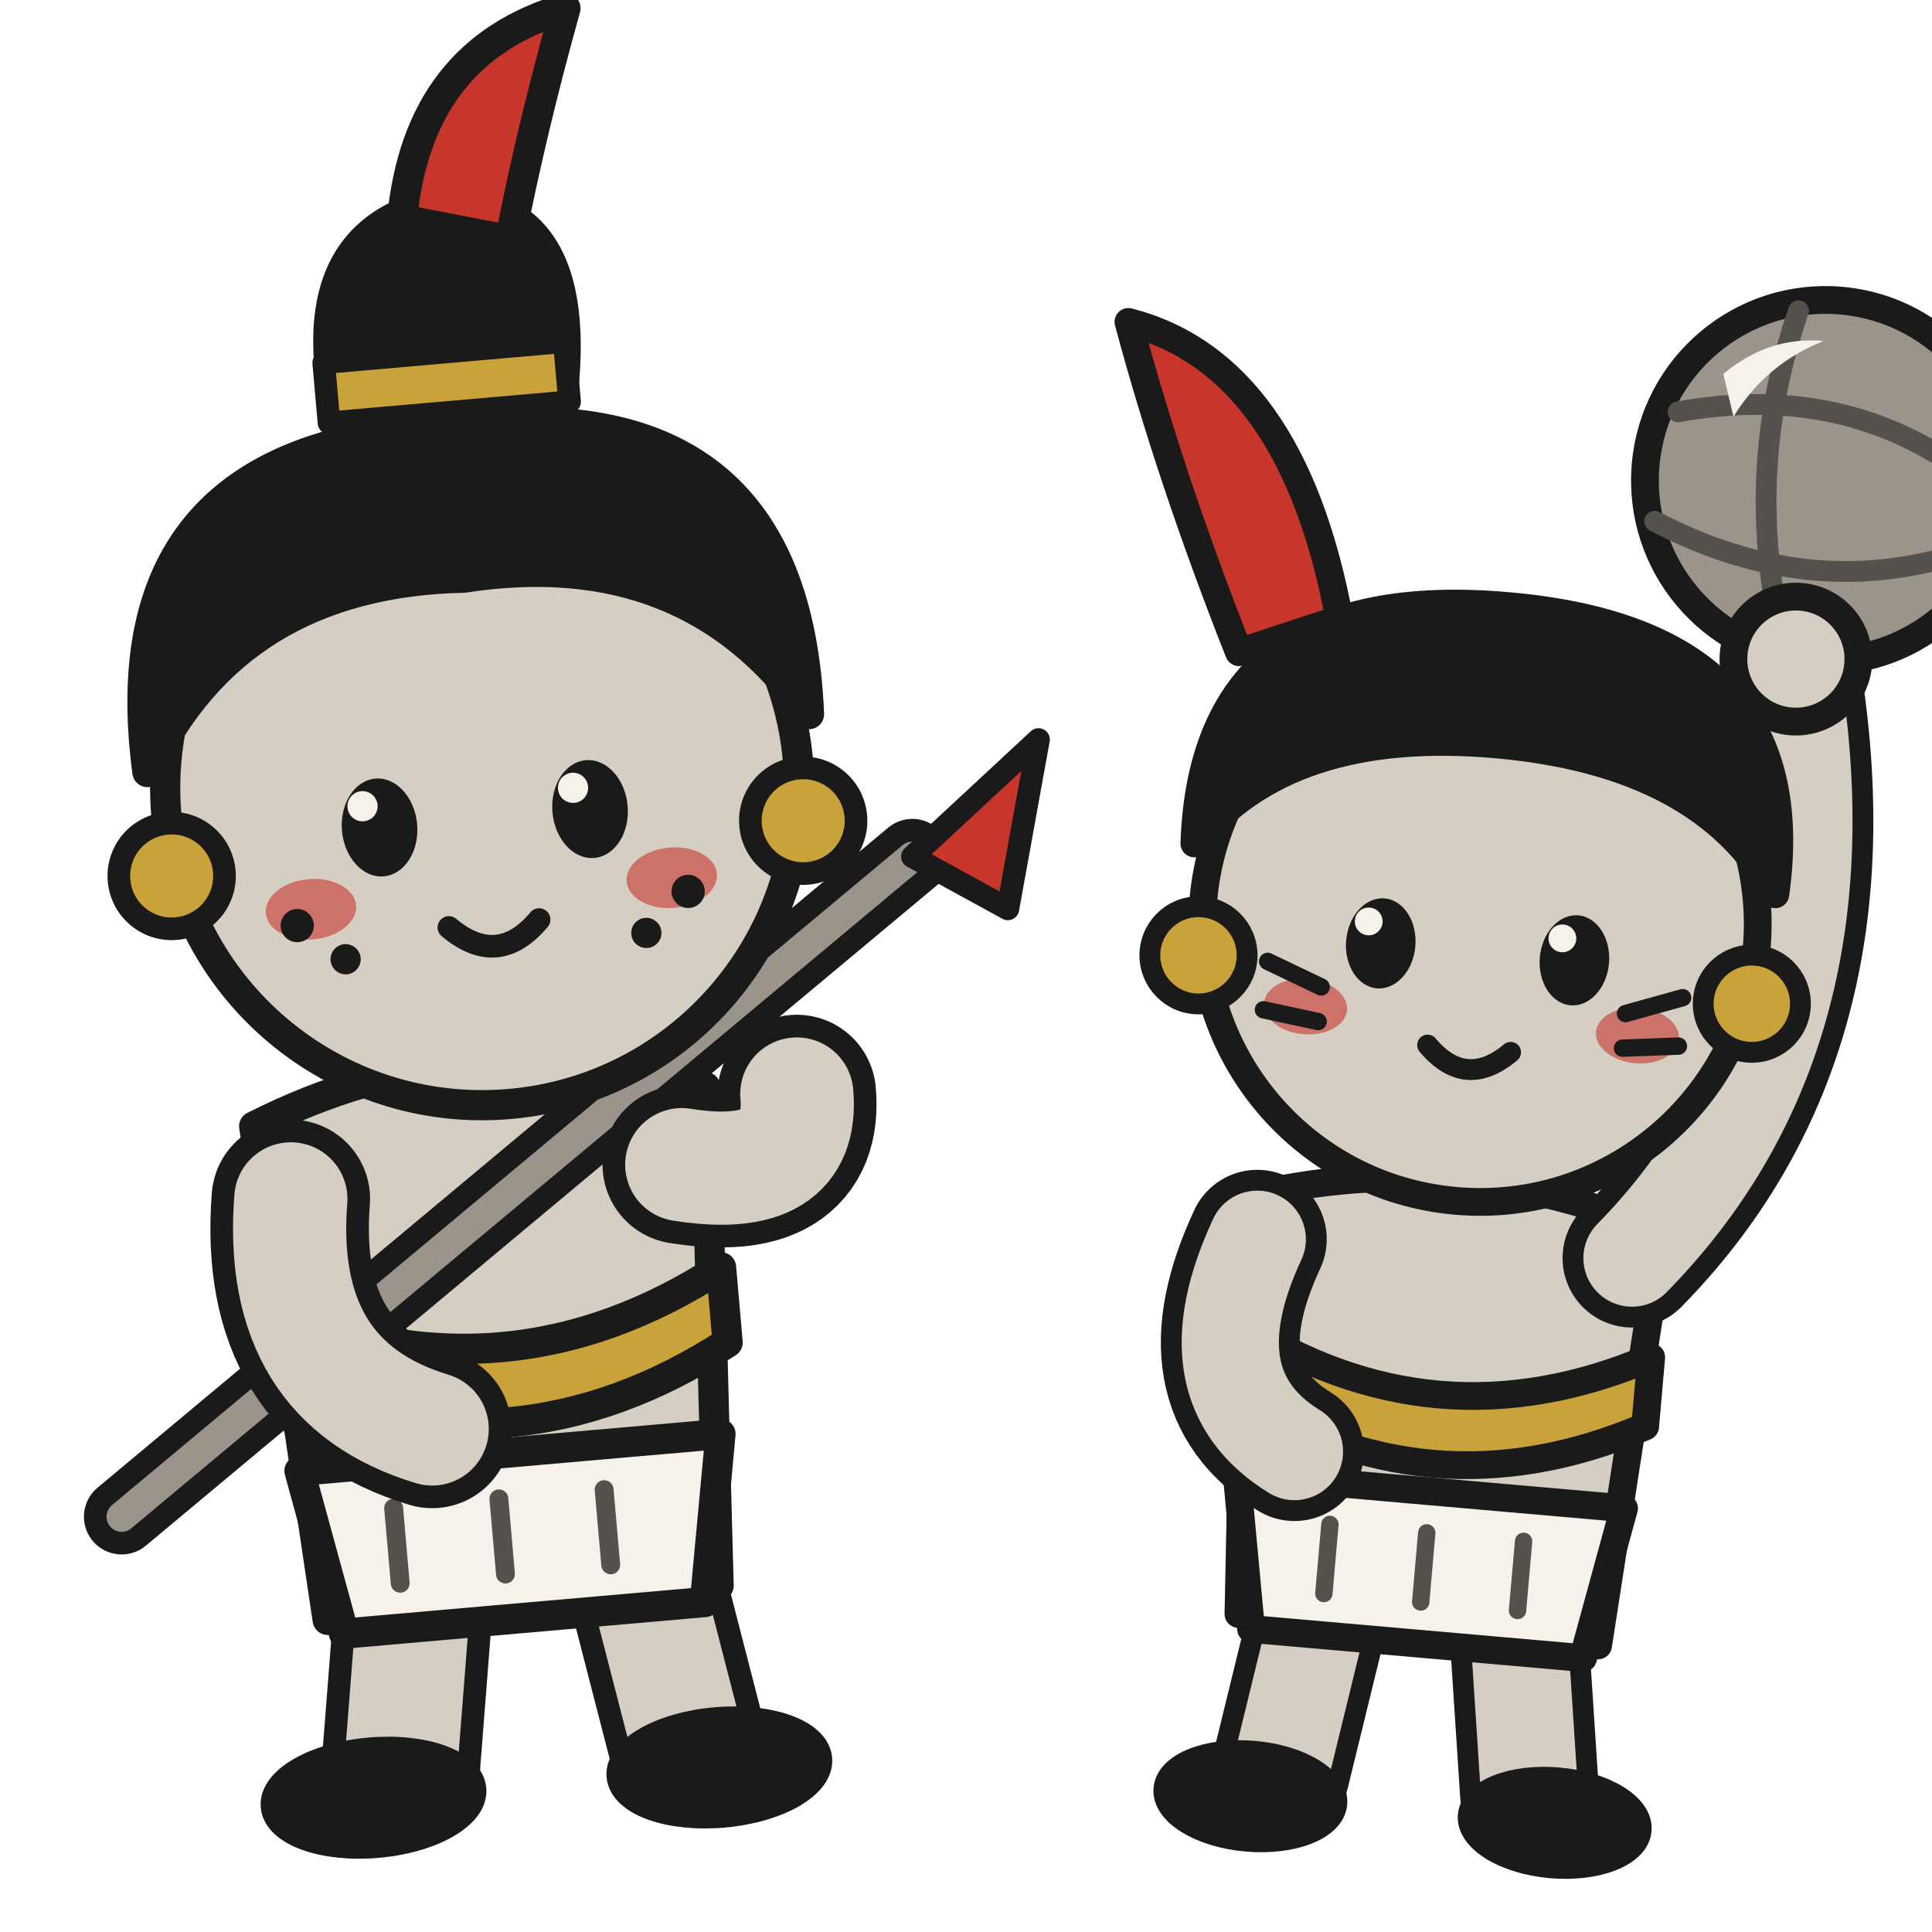
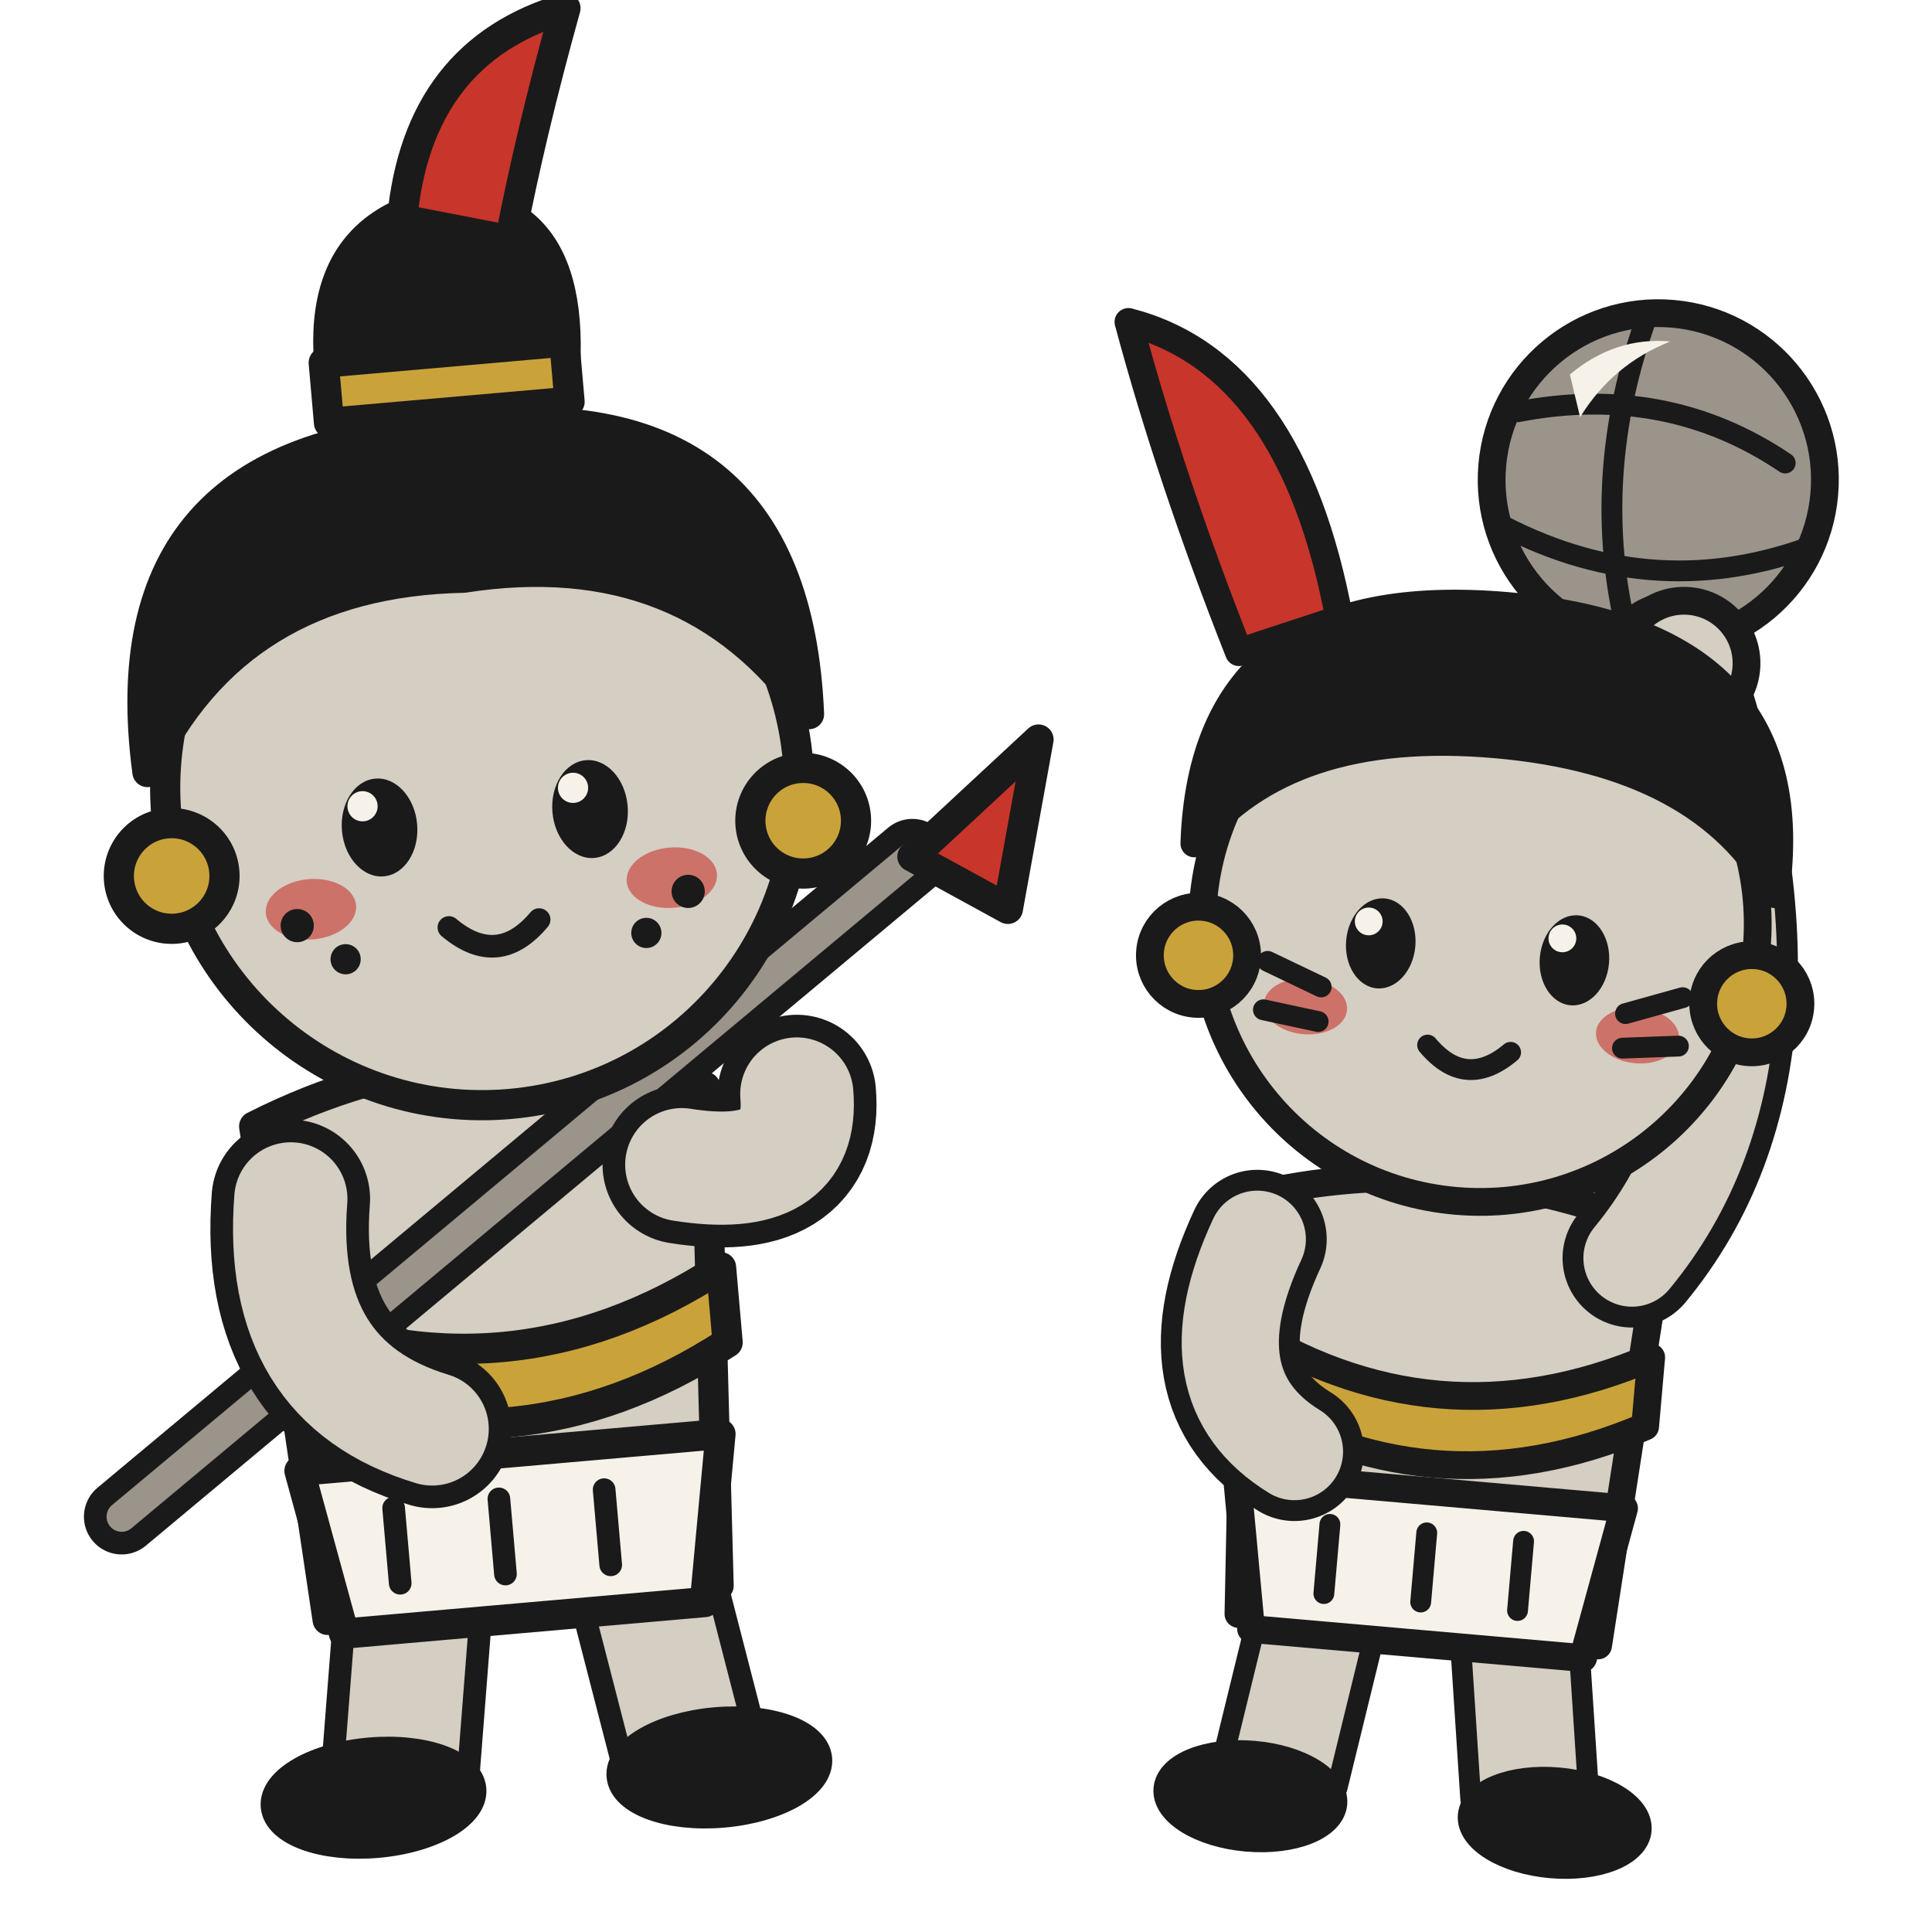
<svg xmlns="http://www.w3.org/2000/svg" viewBox="0 0 256 256">
  <style>.i{fill:#1b1a1a}.p{fill:#f6f2e9}.l{fill:#d4cec3}.m{fill:#9a948b}.d{fill:#55514c}.v{fill:#c8352b}.g{fill:#c9a23a}.o{stroke:#1b1a1a;stroke-width:4;stroke-linejoin:round;stroke-linecap:round}.t{stroke:#1b1a1a;stroke-width:3;stroke-linejoin:round;stroke-linecap:round;fill:none}.n{fill:none}</style>
  <g transform="translate(18 24) rotate(5 184 200) scale(.92)">
    <path fill="none" stroke="#1b1a1a" stroke-width="20" stroke-linecap="round" stroke-linejoin="round" d="M170 206L166 232" />
    <path fill="none" stroke="#d4cec3" stroke-width="14" stroke-linecap="round" stroke-linejoin="round" d="M170 206L166 232" />
    <path fill="none" stroke="#1b1a1a" stroke-width="20" stroke-linecap="round" stroke-linejoin="round" d="M198 206L202 232" />
    <path fill="none" stroke="#d4cec3" stroke-width="14" stroke-linecap="round" stroke-linejoin="round" d="M198 206L202 232" />
    <ellipse class="o i" cx="162" cy="236" rx="12" ry="6" />
    <ellipse class="o i" cx="206" cy="236" rx="12" ry="6" />
    <path class="o l" d="M154 150Q184 140 214 150L210 210L158 210Z" />
    <path class="o p" d="M156 190L212 190L208 212L160 212Z" />
-     <path class="t" d="M170 196v10M184 196v10M198 196v10" style="stroke-width:2.5;stroke:#55514c" />
+     <path class="t" stroke="#55514c" stroke-width="2.5" d="M170 196v10M184 196v10M198 196v10" />
    <path class="o g" d="M154 168Q184 184 214 168L214 178Q184 194 154 178Z" />
-     <circle class="o m" cx="228" cy="40" r="26" />
-     <path class="t" d="M206 32Q228 26 246 36M204 48Q228 58 250 48M222 16Q216 40 224 64" style="stroke-width:3;stroke:#55514c" />
-     <path class="p" d="M212 26Q218 20 226 20Q218 24 214 32Z" />
-     <path fill="none" stroke="#1b1a1a" stroke-width="20" stroke-linecap="round" stroke-linejoin="round" d="M210 154Q238 120 226 70" />
-     <path fill="none" stroke="#d4cec3" stroke-width="14" stroke-linecap="round" stroke-linejoin="round" d="M210 154Q238 120 226 70" />
-     <circle class="o l" cx="226" cy="66" r="9" />
+     <circle class="o m" cx="204" cy="42" r="24" />
+     <path class="t" stroke="#55514c" stroke-width="3" d="M183 34Q204 28 222 38M181 50Q204 60 226 50M200 20Q194 44 202 66" />
+     <path class="p" d="M190 28Q196 22 204 22Q196 26 192 34Z" />
+     <path fill="none" stroke="#1b1a1a" stroke-width="20" stroke-linecap="round" stroke-linejoin="round" d="M210 154Q232 122 208 68" />
+     <path fill="none" stroke="#d4cec3" stroke-width="14" stroke-linecap="round" stroke-linejoin="round" d="M210 154Q232 122 208 68" />
+     <circle class="o l" cx="210" cy="68" r="9" />
    <path fill="none" stroke="#1b1a1a" stroke-width="20" stroke-linecap="round" stroke-linejoin="round" d="M156 156Q148 178 164 186" />
    <path fill="none" stroke="#d4cec3" stroke-width="14" stroke-linecap="round" stroke-linejoin="round" d="M156 156Q148 178 164 186" />
    <circle class="o l" cx="184" cy="108" r="40" />
    <path class="o i" d="M142 100Q140 62 184 62Q228 62 226 100Q214 82 184 82Q154 82 142 100Z" />
    <path class="o v" d="M160 66Q150 30 126 26Q134 48 146 72Z" />
-     <circle class="o g" cx="144" cy="116" r="7" style="stroke-width:3" />
-     <circle class="o g" cx="224" cy="116" r="7" style="stroke-width:3" />
+     <circle class="o g" stroke-width="3" cx="144" cy="116" r="7" />
+     <circle class="o g" stroke-width="3" cx="224" cy="116" r="7" />
    <ellipse class="i" cx="170" cy="112" rx="5" ry="6.5" />
    <ellipse class="i" cx="198" cy="112" rx="5" ry="6.5" />
    <circle class="p" cx="168" cy="109" r="2" />
    <circle class="p" cx="196" cy="109" r="2" />
    <path class="t" d="M178 126Q184 132 190 126" />
    <g class="v" opacity=".6">
      <ellipse cx="160" cy="122" rx="6" ry="4" />
      <ellipse cx="208" cy="122" rx="6" ry="4" />
    </g>
-     <path class="t" d="M154 116l8 3M154 123l8 1M214 116l-8 3M214 123l-8 1" style="stroke-width:2.5" />
+     <path class="t" stroke-width="2.5" d="M154 116l8 3M154 123l8 1M214 116l-8 3M214 123l-8 1" />
  </g>
  <g transform="rotate(-5 74 220)">
    <path fill="none" stroke="#1b1a1a" stroke-width="21" stroke-linecap="round" stroke-linejoin="round" d="M56 208L52 232" />
    <path fill="none" stroke="#d4cec3" stroke-width="15" stroke-linecap="round" stroke-linejoin="round" d="M56 208L52 232" />
    <path fill="none" stroke="#1b1a1a" stroke-width="21" stroke-linecap="round" stroke-linejoin="round" d="M86 208L90 232" />
    <path fill="none" stroke="#d4cec3" stroke-width="15" stroke-linecap="round" stroke-linejoin="round" d="M86 208L90 232" />
    <ellipse class="o i" cx="48" cy="236" rx="13" ry="6" />
    <ellipse class="o i" cx="94" cy="236" rx="13" ry="6" />
    <path class="o l" d="M40 146Q70 134 100 146L96 212L44 212Z" />
    <path class="o p" d="M42 192L98 192L94 214L46 214Z" />
-     <path class="t" d="M54 198v10M68 198v10M82 198v10" style="stroke-width:2.5;stroke:#55514c" />
+     <path class="t" stroke="#55514c" stroke-width="2.5" d="M54 198v10M68 198v10M82 198v10" />
    <path class="o g" d="M40 170Q70 186 100 170L100 180Q70 196 40 180Z" />
    <path fill="none" stroke="#1b1a1a" stroke-width="10" stroke-linecap="round" d="M18 196L130 118" />
    <path fill="none" stroke="#9a948b" stroke-width="4" stroke-linecap="round" d="M18 196L130 118" />
-     <path class="o v" d="M130 118L148 104L142 126Z" style="stroke-width:3" />
+     <path class="o v" stroke-width="3" d="M130 118L148 104L142 126Z" />
    <path fill="none" stroke="#1b1a1a" stroke-width="21" stroke-linecap="round" stroke-linejoin="round" d="M44 156Q40 180 60 188" />
    <path fill="none" stroke="#d4cec3" stroke-width="15" stroke-linecap="round" stroke-linejoin="round" d="M44 156Q40 180 60 188" />
    <path fill="none" stroke="#1b1a1a" stroke-width="21" stroke-linecap="round" stroke-linejoin="round" d="M96 156Q112 160 112 148" />
    <path fill="none" stroke="#d4cec3" stroke-width="15" stroke-linecap="round" stroke-linejoin="round" d="M96 156Q112 160 112 148" />
    <circle class="o l" cx="74" cy="104" r="42" />
    <path class="o i" d="M30 98Q28 54 74 56Q120 54 118 98Q104 74 74 76Q44 74 30 98Z" />
    <path class="o i" d="M60 58Q54 28 76 26Q96 28 88 58Z" />
-     <path class="o g" d="M58 46H90V54H58Z" style="stroke-width:3" />
+     <path class="o g" stroke-width="3" d="M58 46H90V54H58Z" />
    <path class="o v" d="M70 28Q74 6 94 2Q88 18 84 32Z" />
-     <circle class="o g" cx="32" cy="112" r="7" style="stroke-width:3" />
-     <circle class="o g" cx="116" cy="112" r="7" style="stroke-width:3" />
+     <circle class="o g" stroke-width="3" cx="32" cy="112" r="7" />
+     <circle class="o g" stroke-width="3" cx="116" cy="112" r="7" />
    <ellipse class="i" cx="60" cy="108" rx="5" ry="6.5" />
    <ellipse class="i" cx="88" cy="108" rx="5" ry="6.5" />
    <circle class="p" cx="58" cy="105" r="2" />
    <circle class="p" cx="86" cy="105" r="2" />
    <path class="t" d="M68 122Q74 128 80 122" />
    <g class="v" opacity=".6">
      <ellipse cx="50" cy="118" rx="6" ry="4" />
      <ellipse cx="98" cy="118" rx="6" ry="4" />
    </g>
    <g class="i">
      <circle cx="48" cy="120" r="2.2" />
      <circle cx="54" cy="125" r="2" />
      <circle cx="100" cy="120" r="2.2" />
      <circle cx="94" cy="125" r="2" />
    </g>
  </g>
</svg>
